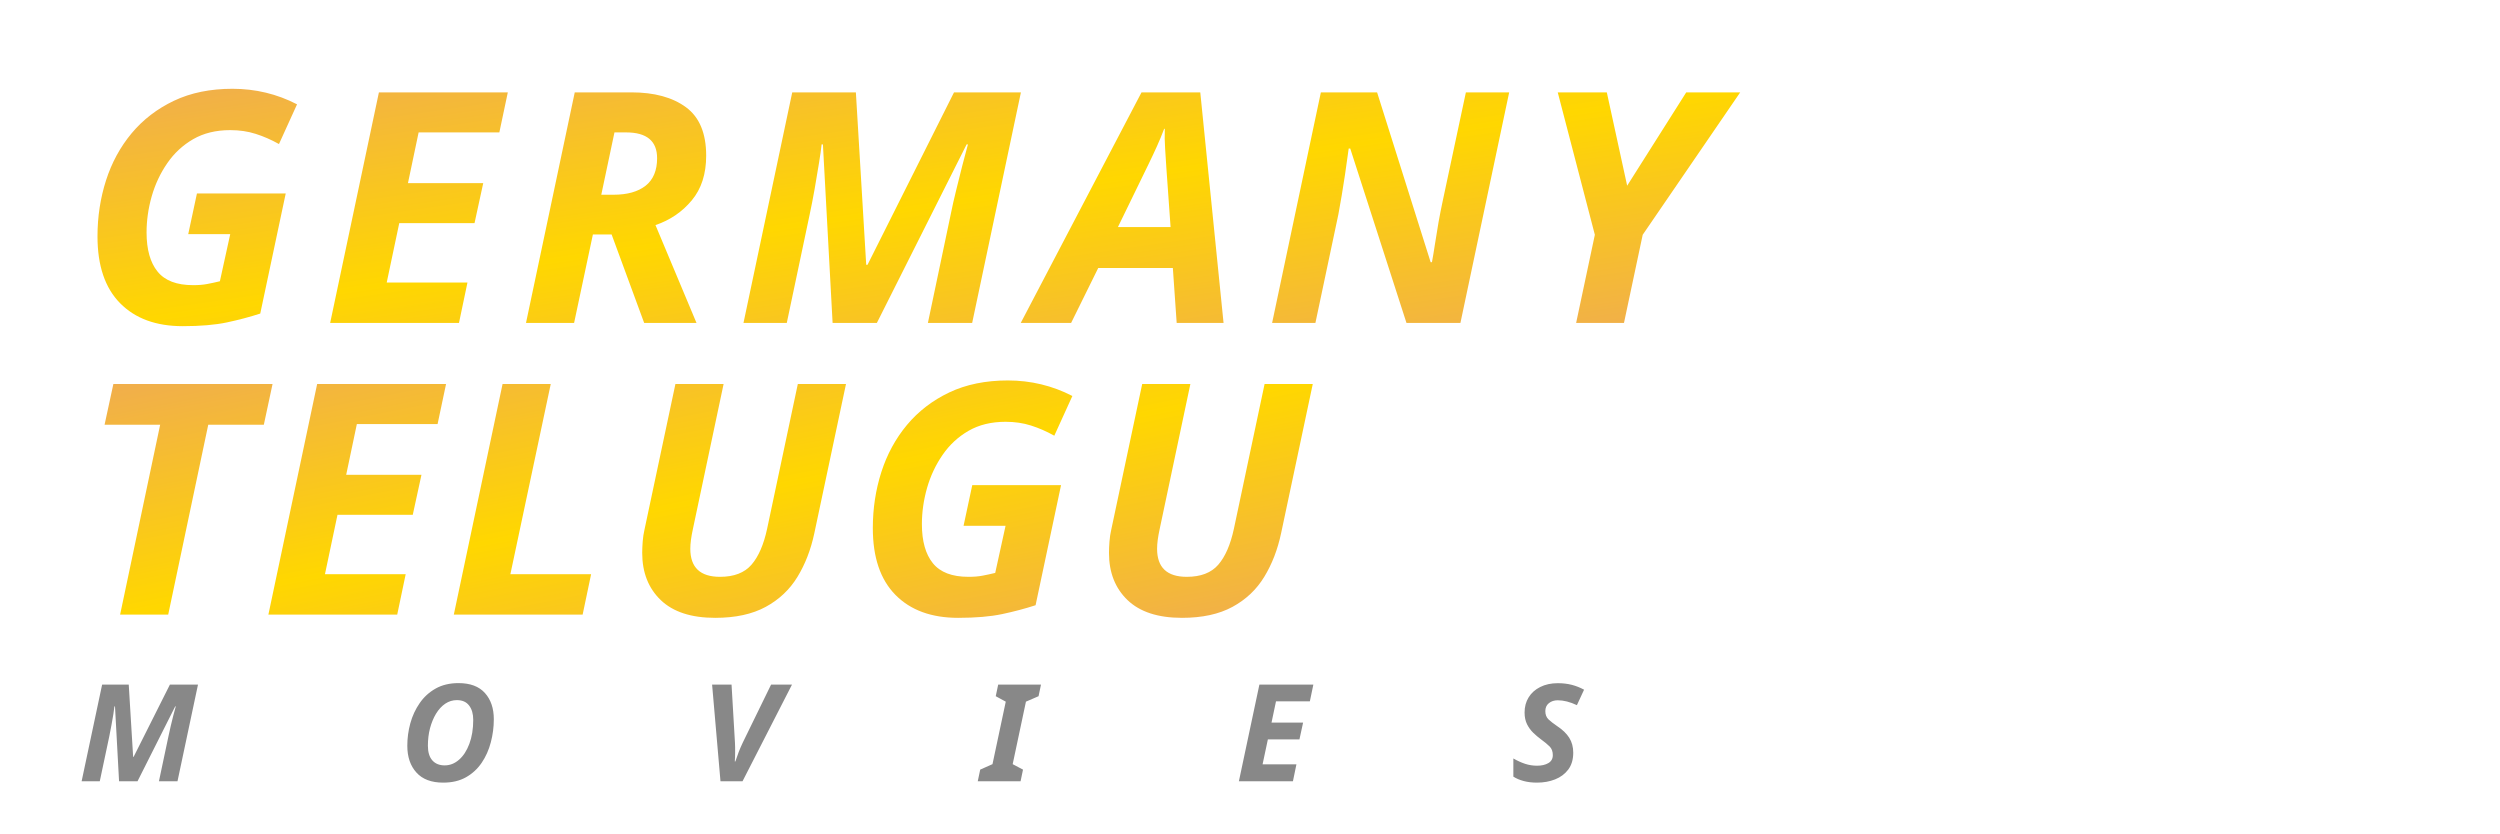
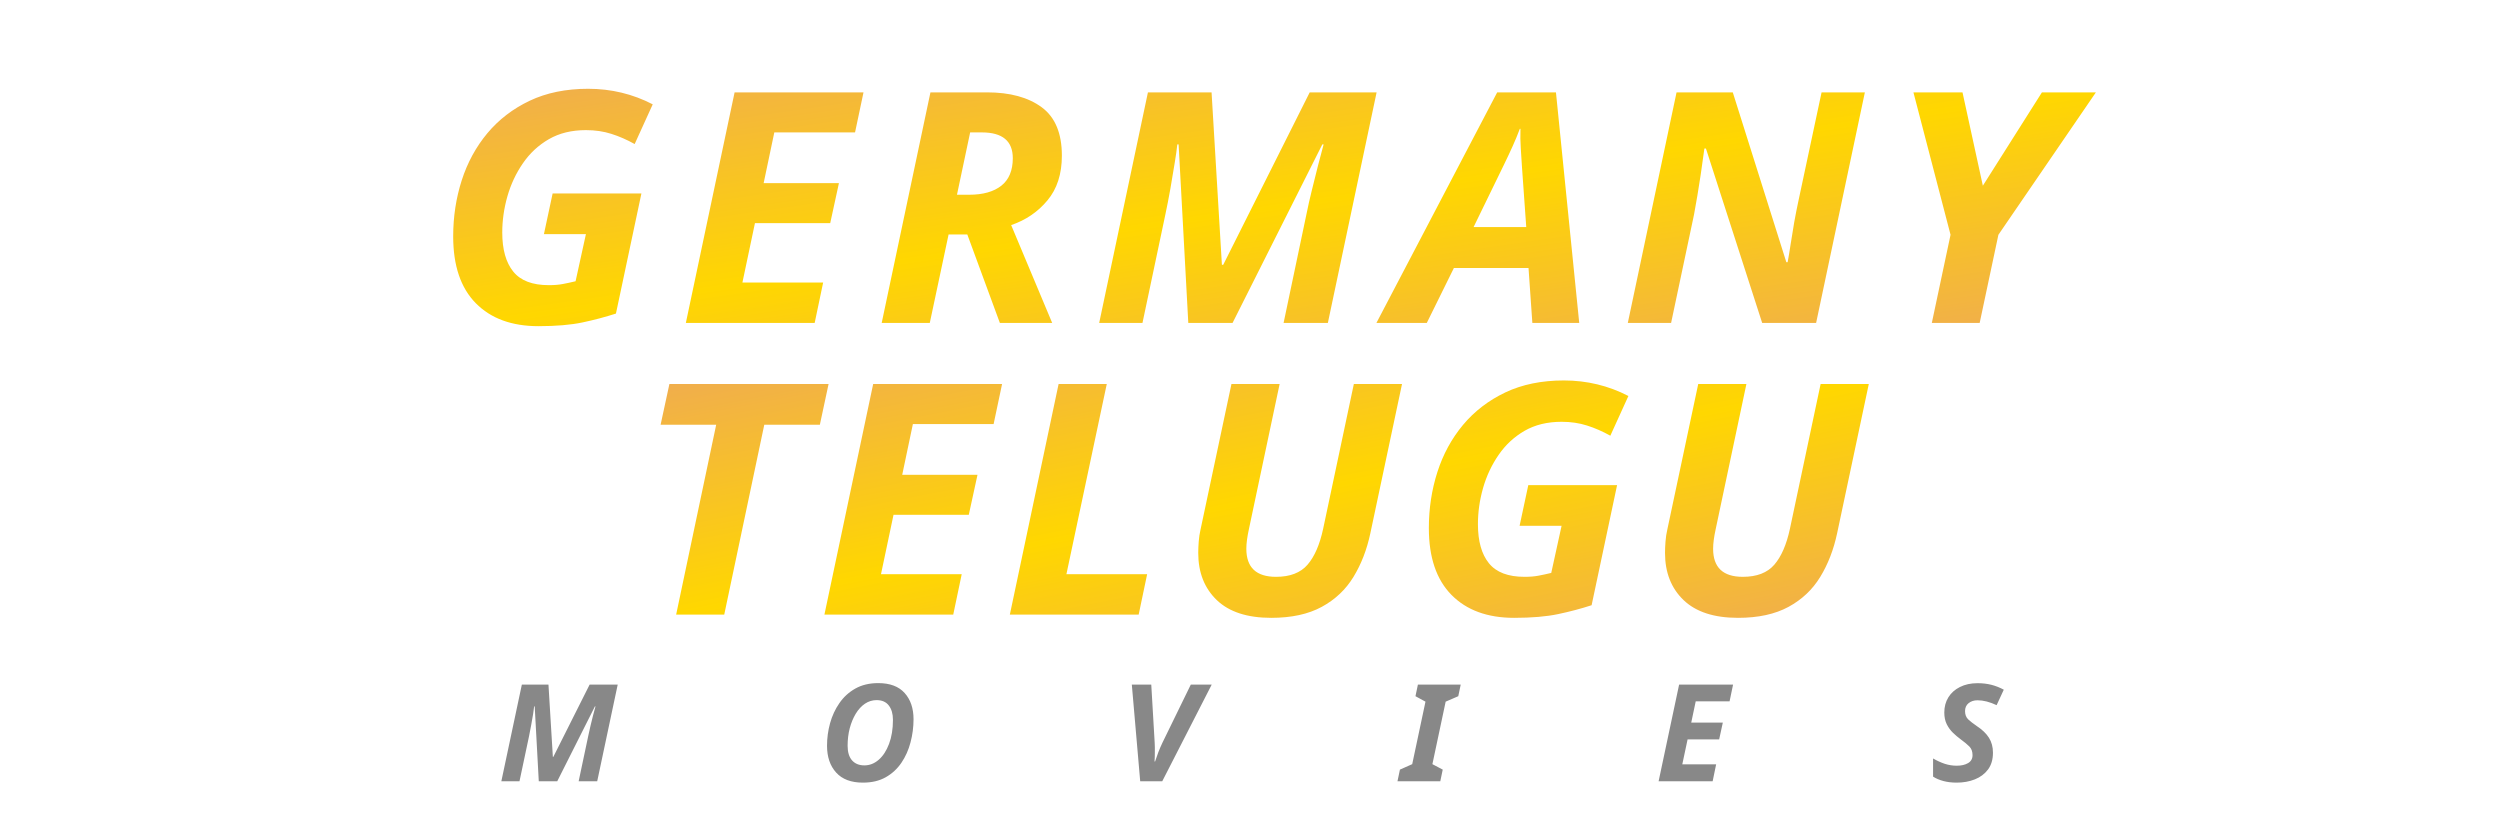
<svg xmlns="http://www.w3.org/2000/svg" viewBox="0 0 480 160">
  <defs>
    <linearGradient id="gold" x1="0%" y1="0%" x2="100%" y2="100%">
      <stop offset="0%" style="stop-color:#f0ad4e" />
      <stop offset="50%" style="stop-color:#ffd700" />
      <stop offset="100%" style="stop-color:#f0ad4e" />
    </linearGradient>
  </defs>
-   <text x="15" y="62" font-family="'Cinzel', 'Impact', 'Arial Black', sans-serif" font-weight="900" font-size="62" fill="url(#gold)" letter-spacing="4" font-style="italic">GERMANY</text>
-   <text x="15" y="118" font-family="'Cinzel', 'Impact', 'Arial Black', sans-serif" font-weight="900" font-size="62" fill="url(#gold)" letter-spacing="2" font-style="italic">TELUGU</text>
-   <line x1="15" y1="128" x2="440" y2="128" stroke="url(#gold)" stroke-width="1.5" opacity="0.5" />
-   <text x="15" y="150" font-family="'Cinzel', 'Impact', 'Arial Black', sans-serif" font-weight="900" font-size="26" fill="#888" letter-spacing="16" font-style="italic">M O V I E S</text>
+   <text x="240" y="62" text-anchor="middle" font-family="'Cinzel', 'Impact', 'Arial Black', sans-serif" font-weight="900" font-size="62" fill="url(#gold)" letter-spacing="4" font-style="italic">GERMANY</text>
+   <text x="240" y="118" text-anchor="middle" font-family="'Cinzel', 'Impact', 'Arial Black', sans-serif" font-weight="900" font-size="62" fill="url(#gold)" letter-spacing="2" font-style="italic">TELUGU</text>
+   <line x1="20" y1="128" x2="460" y2="128" stroke="url(#gold)" stroke-width="1.5" opacity="0.5" />
+   <text x="240" y="150" text-anchor="middle" font-family="'Cinzel', 'Impact', 'Arial Black', sans-serif" font-weight="900" font-size="26" fill="#888" letter-spacing="16" font-style="italic">M O V I E S</text>
</svg>
